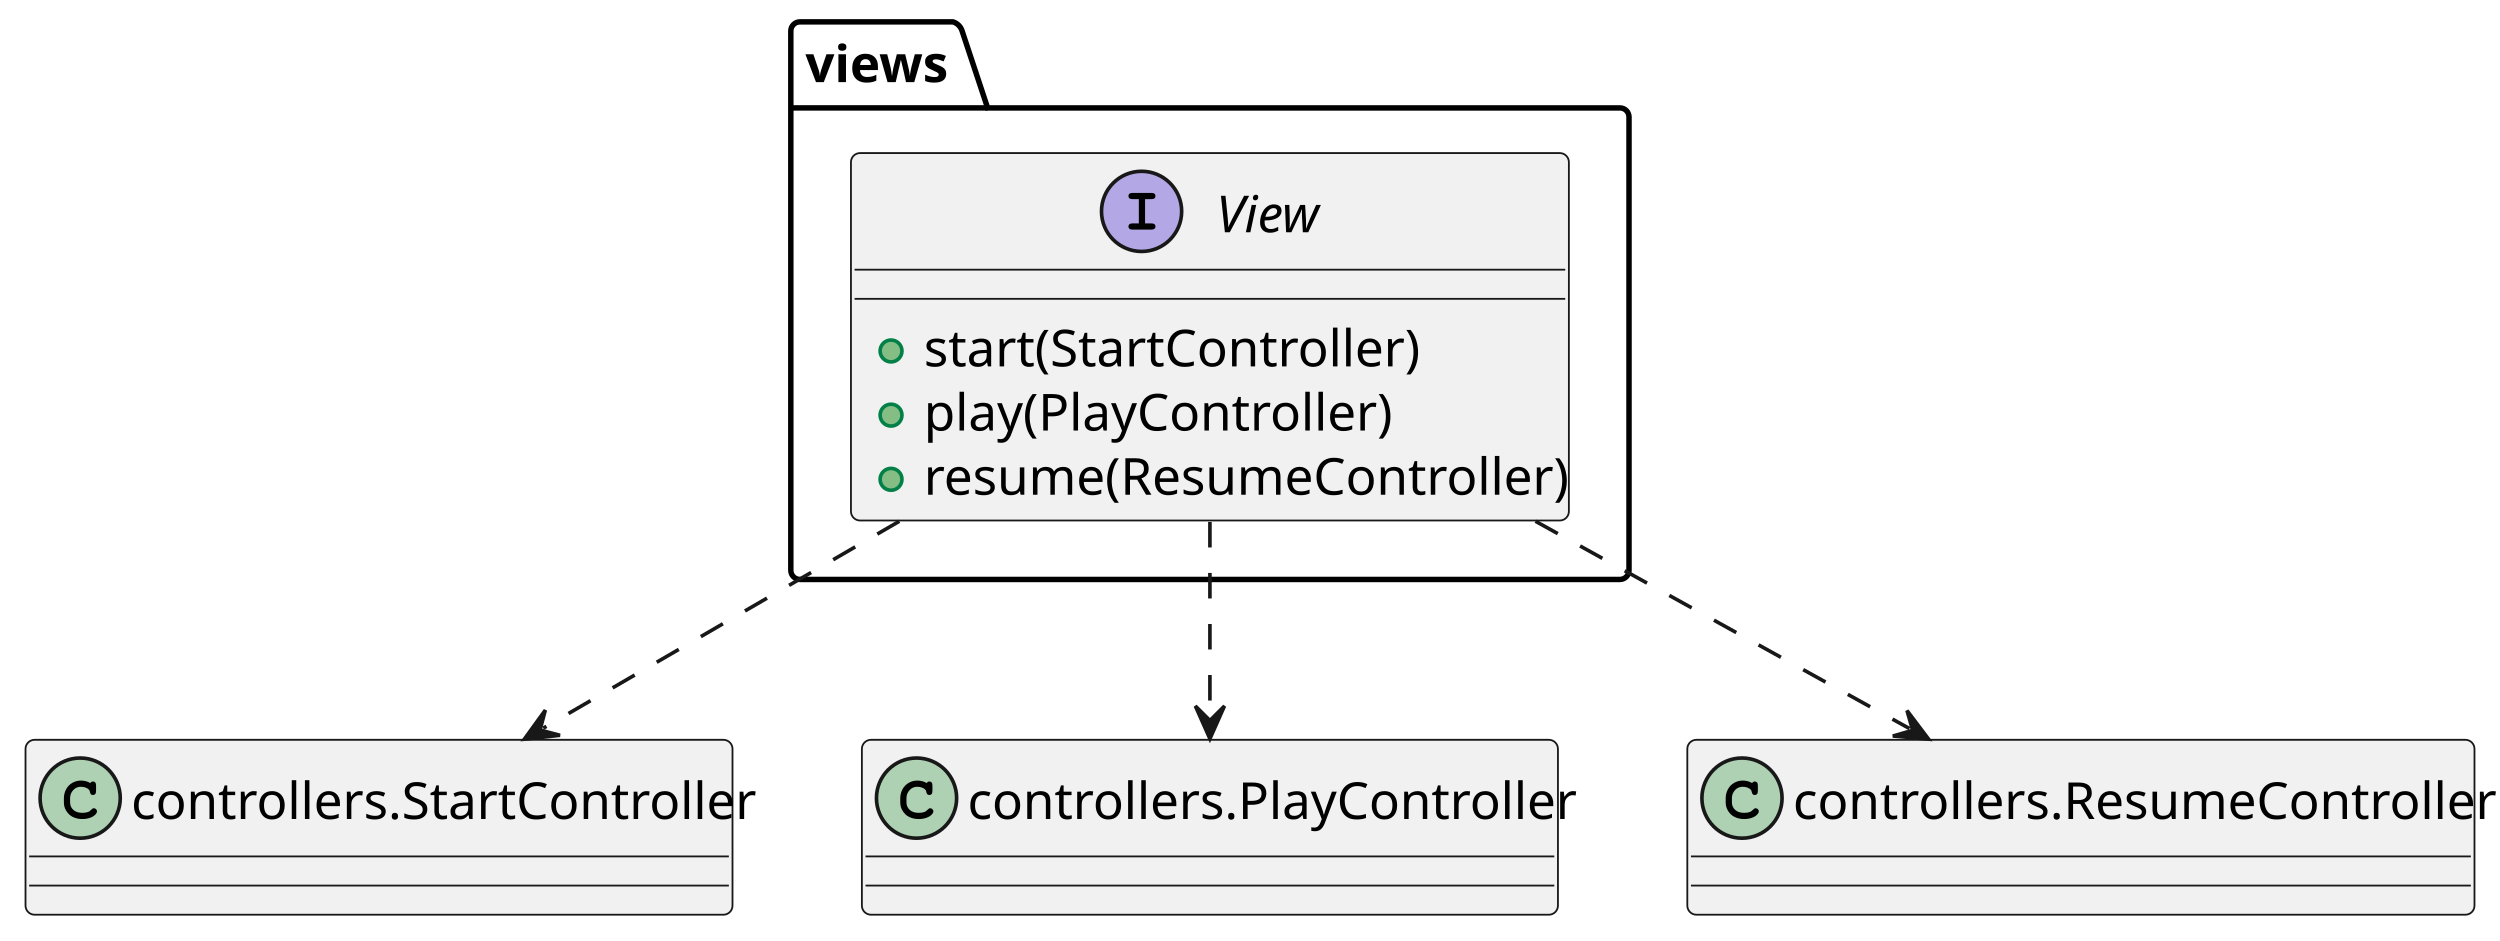
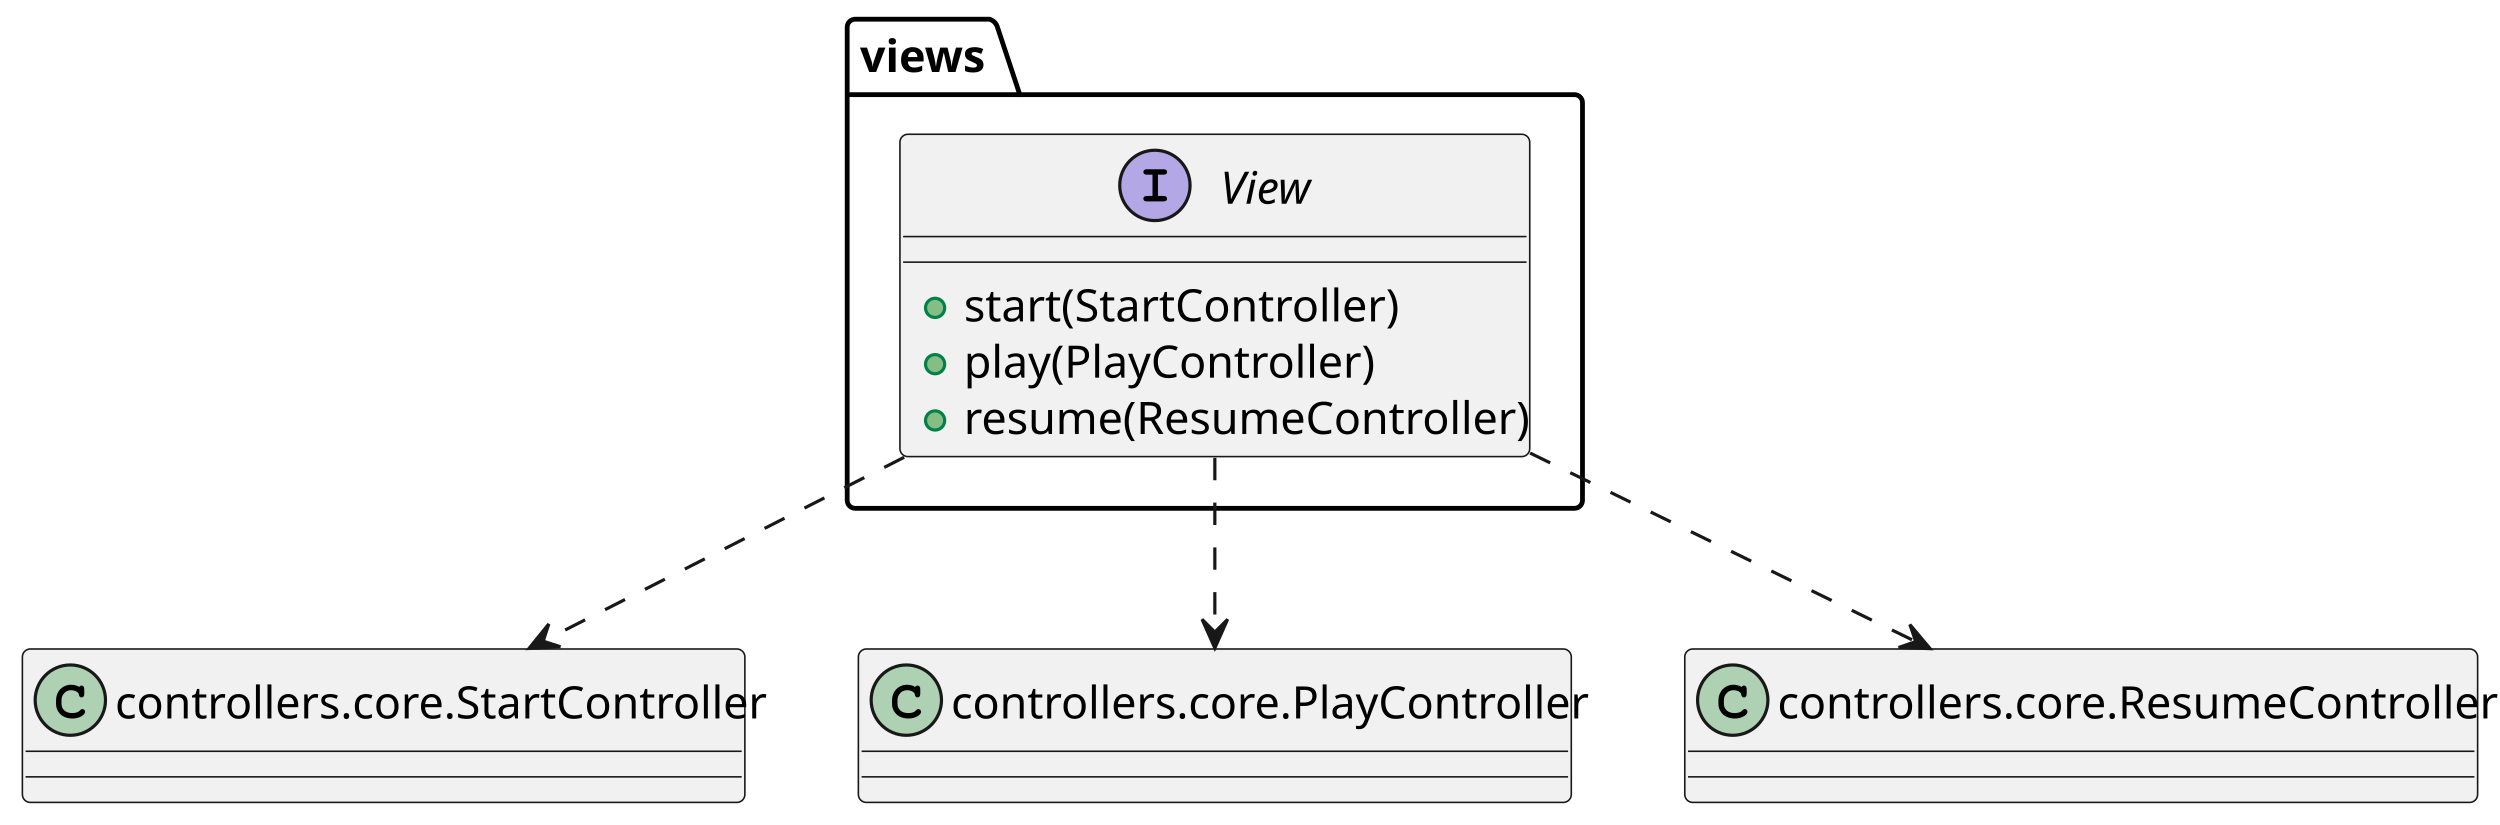
- <svg xmlns="http://www.w3.org/2000/svg" contentStyleType="text/css" height="258px" preserveAspectRatio="none" style="width:686px;height:258px;background:#FFFFFF;" version="1.1" viewBox="0 0 686 258" width="686px" zoomAndPan="magnify">
+ <svg xmlns="http://www.w3.org/2000/svg" contentStyleType="text/css" height="258px" preserveAspectRatio="none" style="width:782px;height:258px;background:#FFFFFF;" version="1.1" viewBox="0 0 782 258" width="782px" zoomAndPan="magnify">
  <defs />
  <g>
    <g id="cluster_views">
-       <path d="M219.5,6 L261.5,6 A3.75,3.75 0 0 1 264,8.5 L271,29.609 L444.5,29.609 A2.5,2.5 0 0 1 447,32.109 L447,156.5 A2.5,2.5 0 0 1 444.5,159 L219.5,159 A2.5,2.5 0 0 1 217,156.5 L217,8.5 A2.5,2.5 0 0 1 219.5,6 " fill="none" style="stroke:#000000;stroke-width:1.5;" />
-       <line style="stroke:#000000;stroke-width:1.5;" x1="217" x2="271" y1="29.609" y2="29.609" />
-       <text fill="#000000" font-family="sans-serif" font-size="14" font-weight="bold" lengthAdjust="spacing" textLength="41" x="221" y="22.533">views</text>
+       <path d="M267.5,6 L309.5,6 A3.75,3.75 0 0 1 312,8.5 L319,29.609 L492.5,29.609 A2.5,2.5 0 0 1 495,32.109 L495,156.5 A2.5,2.5 0 0 1 492.5,159 L267.5,159 A2.5,2.5 0 0 1 265,156.5 L265,8.5 A2.5,2.5 0 0 1 267.5,6 " fill="none" style="stroke:#000000;stroke-width:1.5;" />
+       <line style="stroke:#000000;stroke-width:1.5;" x1="265" x2="319" y1="29.609" y2="29.609" />
+       <text fill="#000000" font-family="sans-serif" font-size="14" font-weight="bold" lengthAdjust="spacing" textLength="41" x="269" y="22.533">views</text>
    </g>
    <g id="elem_View">
-       <rect codeLine="3" fill="#F1F1F1" height="100.828" id="View" rx="2.5" ry="2.5" style="stroke:#181818;stroke-width:0.5;" width="197" x="233.5" y="42" />
-       <ellipse cx="313.25" cy="58" fill="#B4A7E5" rx="11" ry="11" style="stroke:#181818;stroke-width:1.0;" />
-       <path d="M314.203,54.641 L314.203,61.297 L315.922,61.297 Q316.531,61.297 316.797,61.531 Q317.062,61.766 317.062,62.156 Q317.062,62.531 316.797,62.766 Q316.531,63 315.922,63 L310.781,63 Q310.172,63 309.906,62.766 Q309.641,62.531 309.641,62.141 Q309.641,61.766 309.906,61.531 Q310.172,61.297 310.781,61.297 L312.5,61.297 L312.5,54.641 L310.781,54.641 Q310.172,54.641 309.906,54.406 Q309.641,54.172 309.641,53.781 Q309.641,53.406 309.906,53.172 Q310.172,52.938 310.781,52.938 L315.922,52.938 Q316.531,52.938 316.797,53.172 Q317.062,53.406 317.062,53.781 Q317.062,54.172 316.797,54.406 Q316.531,54.641 315.922,54.641 L314.203,54.641 Z " fill="#000000" />
-       <text fill="#000000" font-family="sans-serif" font-size="14" font-style="italic" lengthAdjust="spacing" textLength="29" x="333.75" y="63.728">View</text>
-       <line style="stroke:#181818;stroke-width:0.5;" x1="234.5" x2="429.5" y1="74" y2="74" />
-       <line style="stroke:#181818;stroke-width:0.5;" x1="234.5" x2="429.5" y1="82" y2="82" />
-       <ellipse cx="244.5" cy="96.305" fill="#84BE84" rx="3" ry="3" style="stroke:#038048;stroke-width:1.0;" />
-       <text fill="#000000" font-family="sans-serif" font-size="14" lengthAdjust="spacing" textLength="130" x="253.5" y="100.533">start(StartController)</text>
-       <ellipse cx="244.5" cy="113.914" fill="#84BE84" rx="3" ry="3" style="stroke:#038048;stroke-width:1.0;" />
-       <text fill="#000000" font-family="sans-serif" font-size="14" lengthAdjust="spacing" textLength="125" x="253.5" y="118.143">play(PlayController)</text>
-       <ellipse cx="244.5" cy="131.523" fill="#84BE84" rx="3" ry="3" style="stroke:#038048;stroke-width:1.0;" />
-       <text fill="#000000" font-family="sans-serif" font-size="14" lengthAdjust="spacing" textLength="171" x="253.5" y="135.752">resume(ResumeController)</text>
+       <rect codeLine="3" fill="#F1F1F1" height="100.828" id="View" rx="2.5" ry="2.5" style="stroke:#181818;stroke-width:0.5;" width="197" x="281.5" y="42" />
+       <ellipse cx="361.25" cy="58" fill="#B4A7E5" rx="11" ry="11" style="stroke:#181818;stroke-width:1.0;" />
+       <path d="M362.203,54.641 L362.203,61.297 L363.922,61.297 Q364.531,61.297 364.797,61.531 Q365.062,61.766 365.062,62.156 Q365.062,62.531 364.797,62.766 Q364.531,63 363.922,63 L358.781,63 Q358.172,63 357.906,62.766 Q357.641,62.531 357.641,62.141 Q357.641,61.766 357.906,61.531 Q358.172,61.297 358.781,61.297 L360.5,61.297 L360.5,54.641 L358.781,54.641 Q358.172,54.641 357.906,54.406 Q357.641,54.172 357.641,53.781 Q357.641,53.406 357.906,53.172 Q358.172,52.938 358.781,52.938 L363.922,52.938 Q364.531,52.938 364.797,53.172 Q365.062,53.406 365.062,53.781 Q365.062,54.172 364.797,54.406 Q364.531,54.641 363.922,54.641 L362.203,54.641 Z " fill="#000000" />
+       <text fill="#000000" font-family="sans-serif" font-size="14" font-style="italic" lengthAdjust="spacing" textLength="29" x="381.75" y="63.728">View</text>
+       <line style="stroke:#181818;stroke-width:0.5;" x1="282.5" x2="477.5" y1="74" y2="74" />
+       <line style="stroke:#181818;stroke-width:0.5;" x1="282.5" x2="477.5" y1="82" y2="82" />
+       <ellipse cx="292.5" cy="96.305" fill="#84BE84" rx="3" ry="3" style="stroke:#038048;stroke-width:1.0;" />
+       <text fill="#000000" font-family="sans-serif" font-size="14" lengthAdjust="spacing" textLength="130" x="301.5" y="100.533">start(StartController)</text>
+       <ellipse cx="292.5" cy="113.914" fill="#84BE84" rx="3" ry="3" style="stroke:#038048;stroke-width:1.0;" />
+       <text fill="#000000" font-family="sans-serif" font-size="14" lengthAdjust="spacing" textLength="125" x="301.5" y="118.143">play(PlayController)</text>
+       <ellipse cx="292.5" cy="131.523" fill="#84BE84" rx="3" ry="3" style="stroke:#038048;stroke-width:1.0;" />
+       <text fill="#000000" font-family="sans-serif" font-size="14" lengthAdjust="spacing" textLength="171" x="301.5" y="135.752">resume(ResumeController)</text>
    </g>
    <g id="elem_StartController">
-       <rect codeLine="4" fill="#F1F1F1" height="48" id="StartController" rx="2.5" ry="2.5" style="stroke:#181818;stroke-width:0.5;" width="194" x="7" y="203" />
+       <rect codeLine="4" fill="#F1F1F1" height="48" id="StartController" rx="2.5" ry="2.5" style="stroke:#181818;stroke-width:0.5;" width="226" x="7" y="203" />
      <ellipse cx="22" cy="219" fill="#ADD1B2" rx="11" ry="11" style="stroke:#181818;stroke-width:1.0;" />
      <path d="M24.766,214.875 Q24.922,214.656 25.109,214.547 Q25.297,214.438 25.516,214.438 Q25.891,214.438 26.125,214.703 Q26.359,214.953 26.359,215.562 L26.359,217.016 Q26.359,217.625 26.125,217.891 Q25.891,218.156 25.516,218.156 Q25.172,218.156 24.969,217.953 Q24.766,217.766 24.656,217.25 Q24.609,216.891 24.422,216.703 Q24.094,216.328 23.484,216.109 Q22.875,215.891 22.25,215.891 Q21.484,215.891 20.844,216.219 Q20.219,216.547 19.719,217.297 Q19.234,218.047 19.234,219.078 L19.234,220.172 Q19.234,221.406 20.125,222.234 Q21.016,223.047 22.609,223.047 Q23.547,223.047 24.203,222.797 Q24.594,222.641 25.016,222.203 Q25.281,221.938 25.422,221.859 Q25.578,221.781 25.781,221.781 Q26.109,221.781 26.359,222.047 Q26.625,222.297 26.625,222.641 Q26.625,222.984 26.281,223.391 Q25.781,223.969 24.984,224.297 Q23.906,224.75 22.609,224.75 Q21.094,224.75 19.891,224.125 Q18.906,223.625 18.219,222.562 Q17.531,221.484 17.531,220.203 L17.531,219.047 Q17.531,217.719 18.141,216.578 Q18.766,215.422 19.859,214.812 Q20.953,214.188 22.188,214.188 Q22.922,214.188 23.562,214.359 Q24.219,214.516 24.766,214.875 Z " fill="#000000" />
-       <text fill="#000000" font-family="sans-serif" font-size="14" lengthAdjust="spacing" textLength="162" x="36" y="224.728">controllers.StartController</text>
-       <line style="stroke:#181818;stroke-width:0.5;" x1="8" x2="200" y1="235" y2="235" />
-       <line style="stroke:#181818;stroke-width:0.5;" x1="8" x2="200" y1="243" y2="243" />
+       <text fill="#000000" font-family="sans-serif" font-size="14" lengthAdjust="spacing" textLength="194" x="36" y="224.728">controllers.core.StartController</text>
+       <line style="stroke:#181818;stroke-width:0.5;" x1="8" x2="232" y1="235" y2="235" />
+       <line style="stroke:#181818;stroke-width:0.5;" x1="8" x2="232" y1="243" y2="243" />
    </g>
    <g id="elem_PlayController">
-       <rect codeLine="5" fill="#F1F1F1" height="48" id="PlayController" rx="2.5" ry="2.5" style="stroke:#181818;stroke-width:0.5;" width="191" x="236.5" y="203" />
-       <ellipse cx="251.5" cy="219" fill="#ADD1B2" rx="11" ry="11" style="stroke:#181818;stroke-width:1.0;" />
-       <path d="M254.266,214.875 Q254.422,214.656 254.609,214.547 Q254.797,214.438 255.016,214.438 Q255.391,214.438 255.625,214.703 Q255.859,214.953 255.859,215.562 L255.859,217.016 Q255.859,217.625 255.625,217.891 Q255.391,218.156 255.016,218.156 Q254.672,218.156 254.469,217.953 Q254.266,217.766 254.156,217.25 Q254.109,216.891 253.922,216.703 Q253.594,216.328 252.984,216.109 Q252.375,215.891 251.75,215.891 Q250.984,215.891 250.344,216.219 Q249.719,216.547 249.219,217.297 Q248.734,218.047 248.734,219.078 L248.734,220.172 Q248.734,221.406 249.625,222.234 Q250.516,223.047 252.109,223.047 Q253.047,223.047 253.703,222.797 Q254.094,222.641 254.516,222.203 Q254.781,221.938 254.922,221.859 Q255.078,221.781 255.281,221.781 Q255.609,221.781 255.859,222.047 Q256.125,222.297 256.125,222.641 Q256.125,222.984 255.781,223.391 Q255.281,223.969 254.484,224.297 Q253.406,224.75 252.109,224.75 Q250.594,224.75 249.391,224.125 Q248.406,223.625 247.719,222.562 Q247.031,221.484 247.031,220.203 L247.031,219.047 Q247.031,217.719 247.641,216.578 Q248.266,215.422 249.359,214.812 Q250.453,214.188 251.688,214.188 Q252.422,214.188 253.062,214.359 Q253.719,214.516 254.266,214.875 Z " fill="#000000" />
-       <text fill="#000000" font-family="sans-serif" font-size="14" lengthAdjust="spacing" textLength="159" x="265.5" y="224.728">controllers.PlayController</text>
-       <line style="stroke:#181818;stroke-width:0.5;" x1="237.5" x2="426.5" y1="235" y2="235" />
-       <line style="stroke:#181818;stroke-width:0.5;" x1="237.5" x2="426.5" y1="243" y2="243" />
+       <rect codeLine="5" fill="#F1F1F1" height="48" id="PlayController" rx="2.5" ry="2.5" style="stroke:#181818;stroke-width:0.5;" width="223" x="268.5" y="203" />
+       <ellipse cx="283.5" cy="219" fill="#ADD1B2" rx="11" ry="11" style="stroke:#181818;stroke-width:1.0;" />
+       <path d="M286.266,214.875 Q286.422,214.656 286.609,214.547 Q286.797,214.438 287.016,214.438 Q287.391,214.438 287.625,214.703 Q287.859,214.953 287.859,215.562 L287.859,217.016 Q287.859,217.625 287.625,217.891 Q287.391,218.156 287.016,218.156 Q286.672,218.156 286.469,217.953 Q286.266,217.766 286.156,217.25 Q286.109,216.891 285.922,216.703 Q285.594,216.328 284.984,216.109 Q284.375,215.891 283.75,215.891 Q282.984,215.891 282.344,216.219 Q281.719,216.547 281.219,217.297 Q280.734,218.047 280.734,219.078 L280.734,220.172 Q280.734,221.406 281.625,222.234 Q282.516,223.047 284.109,223.047 Q285.047,223.047 285.703,222.797 Q286.094,222.641 286.516,222.203 Q286.781,221.938 286.922,221.859 Q287.078,221.781 287.281,221.781 Q287.609,221.781 287.859,222.047 Q288.125,222.297 288.125,222.641 Q288.125,222.984 287.781,223.391 Q287.281,223.969 286.484,224.297 Q285.406,224.75 284.109,224.75 Q282.594,224.75 281.391,224.125 Q280.406,223.625 279.719,222.562 Q279.031,221.484 279.031,220.203 L279.031,219.047 Q279.031,217.719 279.641,216.578 Q280.266,215.422 281.359,214.812 Q282.453,214.188 283.688,214.188 Q284.422,214.188 285.062,214.359 Q285.719,214.516 286.266,214.875 Z " fill="#000000" />
+       <text fill="#000000" font-family="sans-serif" font-size="14" lengthAdjust="spacing" textLength="191" x="297.5" y="224.728">controllers.core.PlayController</text>
+       <line style="stroke:#181818;stroke-width:0.5;" x1="269.5" x2="490.5" y1="235" y2="235" />
+       <line style="stroke:#181818;stroke-width:0.5;" x1="269.5" x2="490.5" y1="243" y2="243" />
    </g>
    <g id="elem_ResumeController">
-       <rect codeLine="6" fill="#F1F1F1" height="48" id="ResumeController" rx="2.5" ry="2.5" style="stroke:#181818;stroke-width:0.5;" width="216" x="463" y="203" />
-       <ellipse cx="478" cy="219" fill="#ADD1B2" rx="11" ry="11" style="stroke:#181818;stroke-width:1.0;" />
-       <path d="M480.766,214.875 Q480.922,214.656 481.109,214.547 Q481.297,214.438 481.516,214.438 Q481.891,214.438 482.125,214.703 Q482.359,214.953 482.359,215.562 L482.359,217.016 Q482.359,217.625 482.125,217.891 Q481.891,218.156 481.516,218.156 Q481.172,218.156 480.969,217.953 Q480.766,217.766 480.656,217.25 Q480.609,216.891 480.422,216.703 Q480.094,216.328 479.484,216.109 Q478.875,215.891 478.25,215.891 Q477.484,215.891 476.844,216.219 Q476.219,216.547 475.719,217.297 Q475.234,218.047 475.234,219.078 L475.234,220.172 Q475.234,221.406 476.125,222.234 Q477.016,223.047 478.609,223.047 Q479.547,223.047 480.203,222.797 Q480.594,222.641 481.016,222.203 Q481.281,221.938 481.422,221.859 Q481.578,221.781 481.781,221.781 Q482.109,221.781 482.359,222.047 Q482.625,222.297 482.625,222.641 Q482.625,222.984 482.281,223.391 Q481.781,223.969 480.984,224.297 Q479.906,224.75 478.609,224.75 Q477.094,224.75 475.891,224.125 Q474.906,223.625 474.219,222.562 Q473.531,221.484 473.531,220.203 L473.531,219.047 Q473.531,217.719 474.141,216.578 Q474.766,215.422 475.859,214.812 Q476.953,214.188 478.188,214.188 Q478.922,214.188 479.562,214.359 Q480.219,214.516 480.766,214.875 Z " fill="#000000" />
-       <text fill="#000000" font-family="sans-serif" font-size="14" lengthAdjust="spacing" textLength="184" x="492" y="224.728">controllers.ResumeController</text>
-       <line style="stroke:#181818;stroke-width:0.5;" x1="464" x2="678" y1="235" y2="235" />
-       <line style="stroke:#181818;stroke-width:0.5;" x1="464" x2="678" y1="243" y2="243" />
+       <rect codeLine="6" fill="#F1F1F1" height="48" id="ResumeController" rx="2.5" ry="2.5" style="stroke:#181818;stroke-width:0.5;" width="248" x="527" y="203" />
+       <ellipse cx="542" cy="219" fill="#ADD1B2" rx="11" ry="11" style="stroke:#181818;stroke-width:1.0;" />
+       <path d="M544.766,214.875 Q544.922,214.656 545.109,214.547 Q545.297,214.438 545.516,214.438 Q545.891,214.438 546.125,214.703 Q546.359,214.953 546.359,215.562 L546.359,217.016 Q546.359,217.625 546.125,217.891 Q545.891,218.156 545.516,218.156 Q545.172,218.156 544.969,217.953 Q544.766,217.766 544.656,217.25 Q544.609,216.891 544.422,216.703 Q544.094,216.328 543.484,216.109 Q542.875,215.891 542.25,215.891 Q541.484,215.891 540.844,216.219 Q540.219,216.547 539.719,217.297 Q539.234,218.047 539.234,219.078 L539.234,220.172 Q539.234,221.406 540.125,222.234 Q541.016,223.047 542.609,223.047 Q543.547,223.047 544.203,222.797 Q544.594,222.641 545.016,222.203 Q545.281,221.938 545.422,221.859 Q545.578,221.781 545.781,221.781 Q546.109,221.781 546.359,222.047 Q546.625,222.297 546.625,222.641 Q546.625,222.984 546.281,223.391 Q545.781,223.969 544.984,224.297 Q543.906,224.75 542.609,224.75 Q541.094,224.75 539.891,224.125 Q538.906,223.625 538.219,222.562 Q537.531,221.484 537.531,220.203 L537.531,219.047 Q537.531,217.719 538.141,216.578 Q538.766,215.422 539.859,214.812 Q540.953,214.188 542.188,214.188 Q542.922,214.188 543.562,214.359 Q544.219,214.516 544.766,214.875 Z " fill="#000000" />
+       <text fill="#000000" font-family="sans-serif" font-size="14" lengthAdjust="spacing" textLength="216" x="556" y="224.728">controllers.core.ResumeController</text>
+       <line style="stroke:#181818;stroke-width:0.5;" x1="528" x2="774" y1="235" y2="235" />
+       <line style="stroke:#181818;stroke-width:0.5;" x1="528" x2="774" y1="243" y2="243" />
    </g>
    <g id="link_View_StartController">
-       <path codeLine="12" d="M246.78,143.03 C211.49,163.53 177.447,183.315 149.058,199.815 " fill="none" id="View-to-StartController" style="stroke:#181818;stroke-width:1.0;stroke-dasharray:7.0,7.0;" />
-       <polygon fill="#181818" points="143.87,202.83,153.661,201.766,148.193,200.318,149.641,194.849,143.87,202.83" style="stroke:#181818;stroke-width:1.0;" />
+       <path codeLine="12" d="M282.82,143.03 C242.57,163.53 203.186,183.606 170.806,200.106 " fill="none" id="View-to-StartController" style="stroke:#181818;stroke-width:1.0;stroke-dasharray:7.0,7.0;" />
+       <polygon fill="#181818" points="165.46,202.83,175.295,202.308,169.915,200.56,171.663,195.18,165.46,202.83" style="stroke:#181818;stroke-width:1.0;" />
    </g>
    <g id="link_View_PlayController">
-       <path codeLine="13" d="M332,143.22 C332,163.63 332,180.28 332,196.72 " fill="none" id="View-to-PlayController" style="stroke:#181818;stroke-width:1.0;stroke-dasharray:7.0,7.0;" />
-       <polygon fill="#181818" points="332,202.72,336,193.72,332,197.72,328,193.72,332,202.72" style="stroke:#181818;stroke-width:1.0;" />
+       <path codeLine="13" d="M380,143.22 C380,163.63 380,180.28 380,196.72 " fill="none" id="View-to-PlayController" style="stroke:#181818;stroke-width:1.0;stroke-dasharray:7.0,7.0;" />
+       <polygon fill="#181818" points="380,202.72,384,193.72,380,197.72,376,193.72,380,202.72" style="stroke:#181818;stroke-width:1.0;" />
    </g>
    <g id="link_View_ResumeController">
-       <path codeLine="14" d="M421.33,143.03 C458.33,163.53 494.192,183.421 523.962,199.921 " fill="none" id="View-to-ResumeController" style="stroke:#181818;stroke-width:1.0;stroke-dasharray:7.0,7.0;" />
-       <polygon fill="#181818" points="529.21,202.83,523.277,194.969,524.837,200.406,519.399,201.966,529.21,202.83" style="stroke:#181818;stroke-width:1.0;" />
+       <path codeLine="14" d="M478.6,141.71 C521.28,162.58 563.86,183.394 598.34,200.254 " fill="none" id="View-to-ResumeController" style="stroke:#181818;stroke-width:1.0;stroke-dasharray:7.0,7.0;" />
+       <polygon fill="#181818" points="603.73,202.89,597.402,195.343,599.238,200.694,593.888,202.53,603.73,202.89" style="stroke:#181818;stroke-width:1.0;" />
    </g>
  </g>
</svg>
